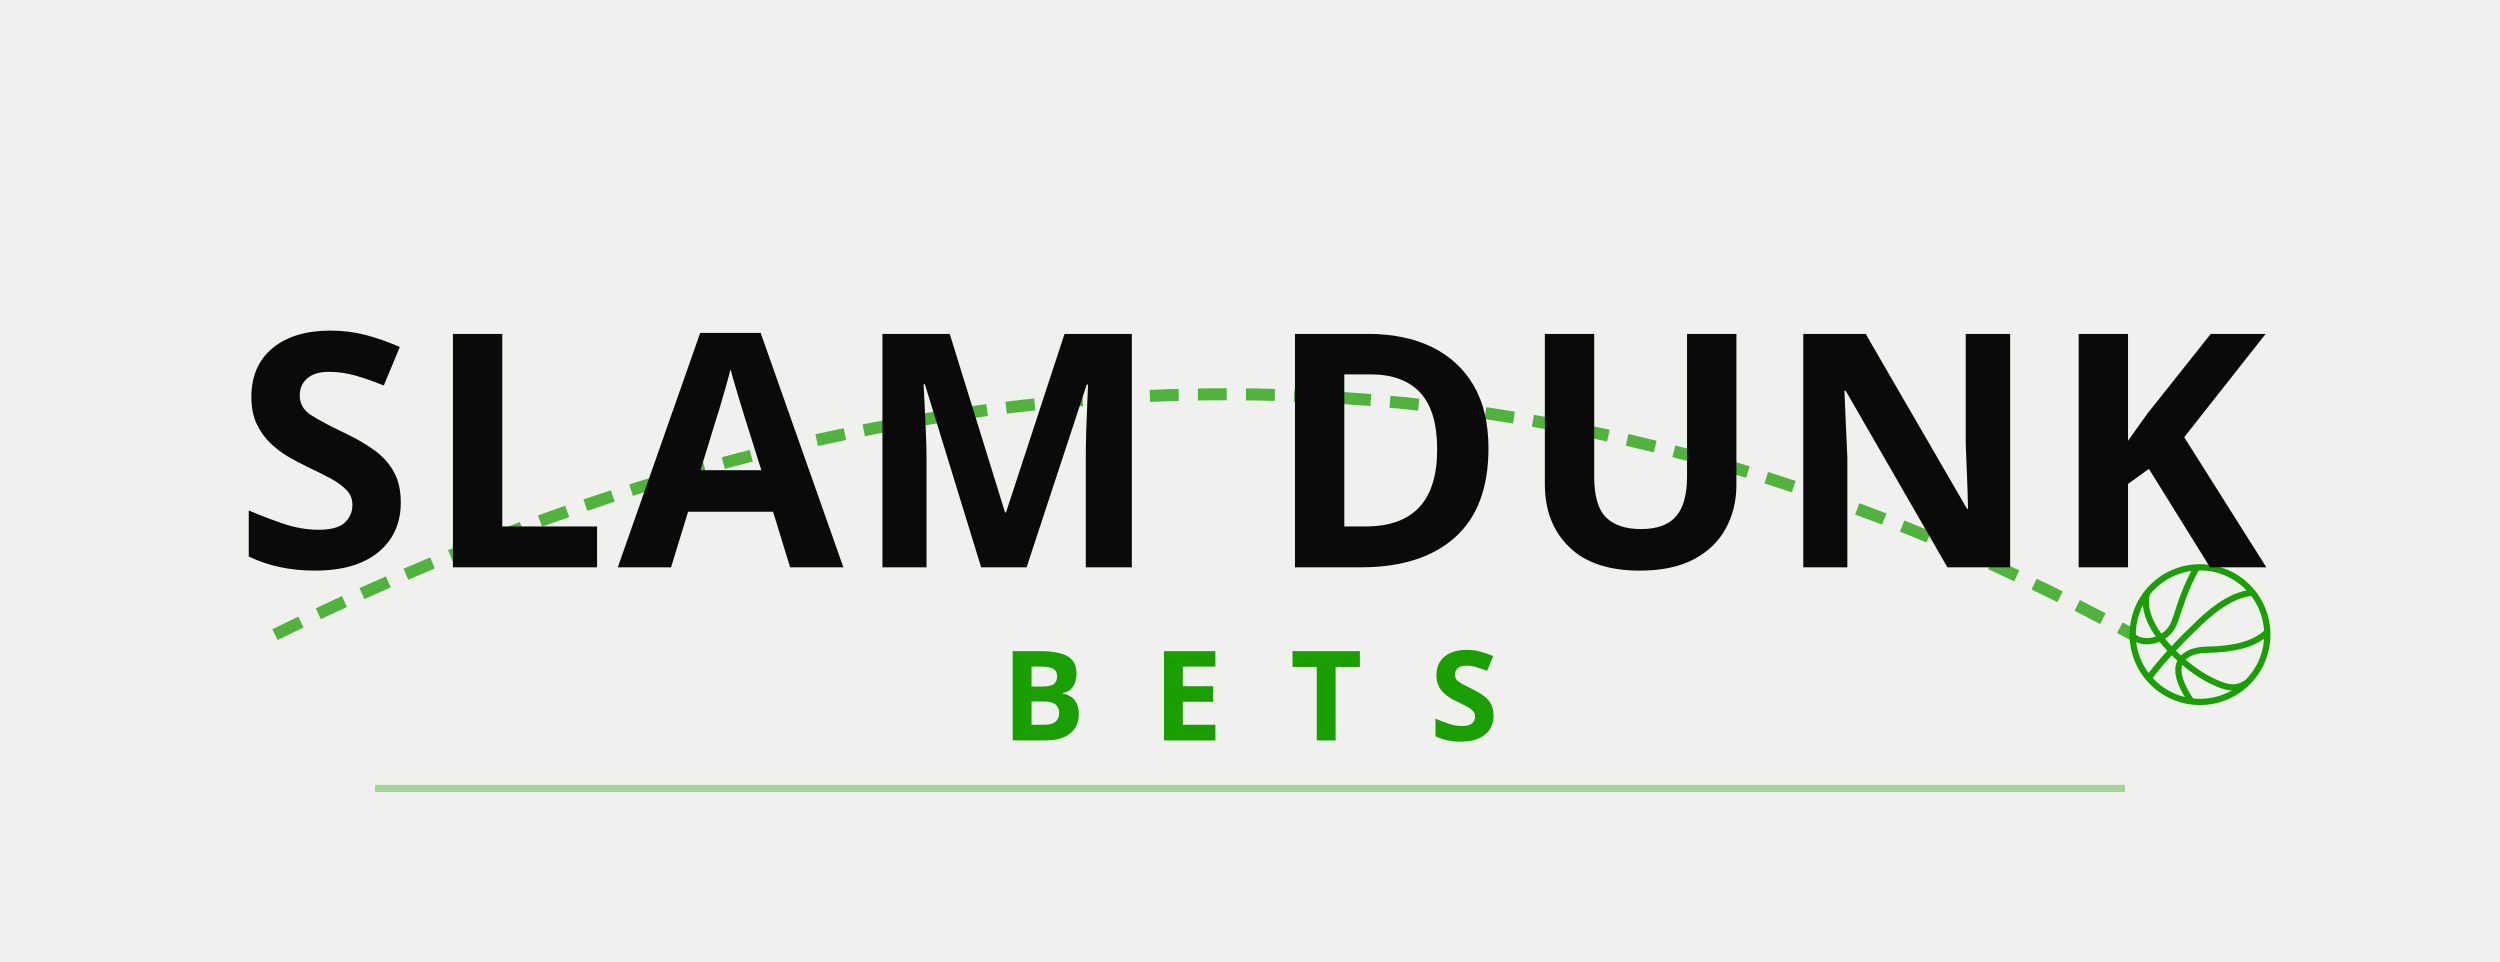
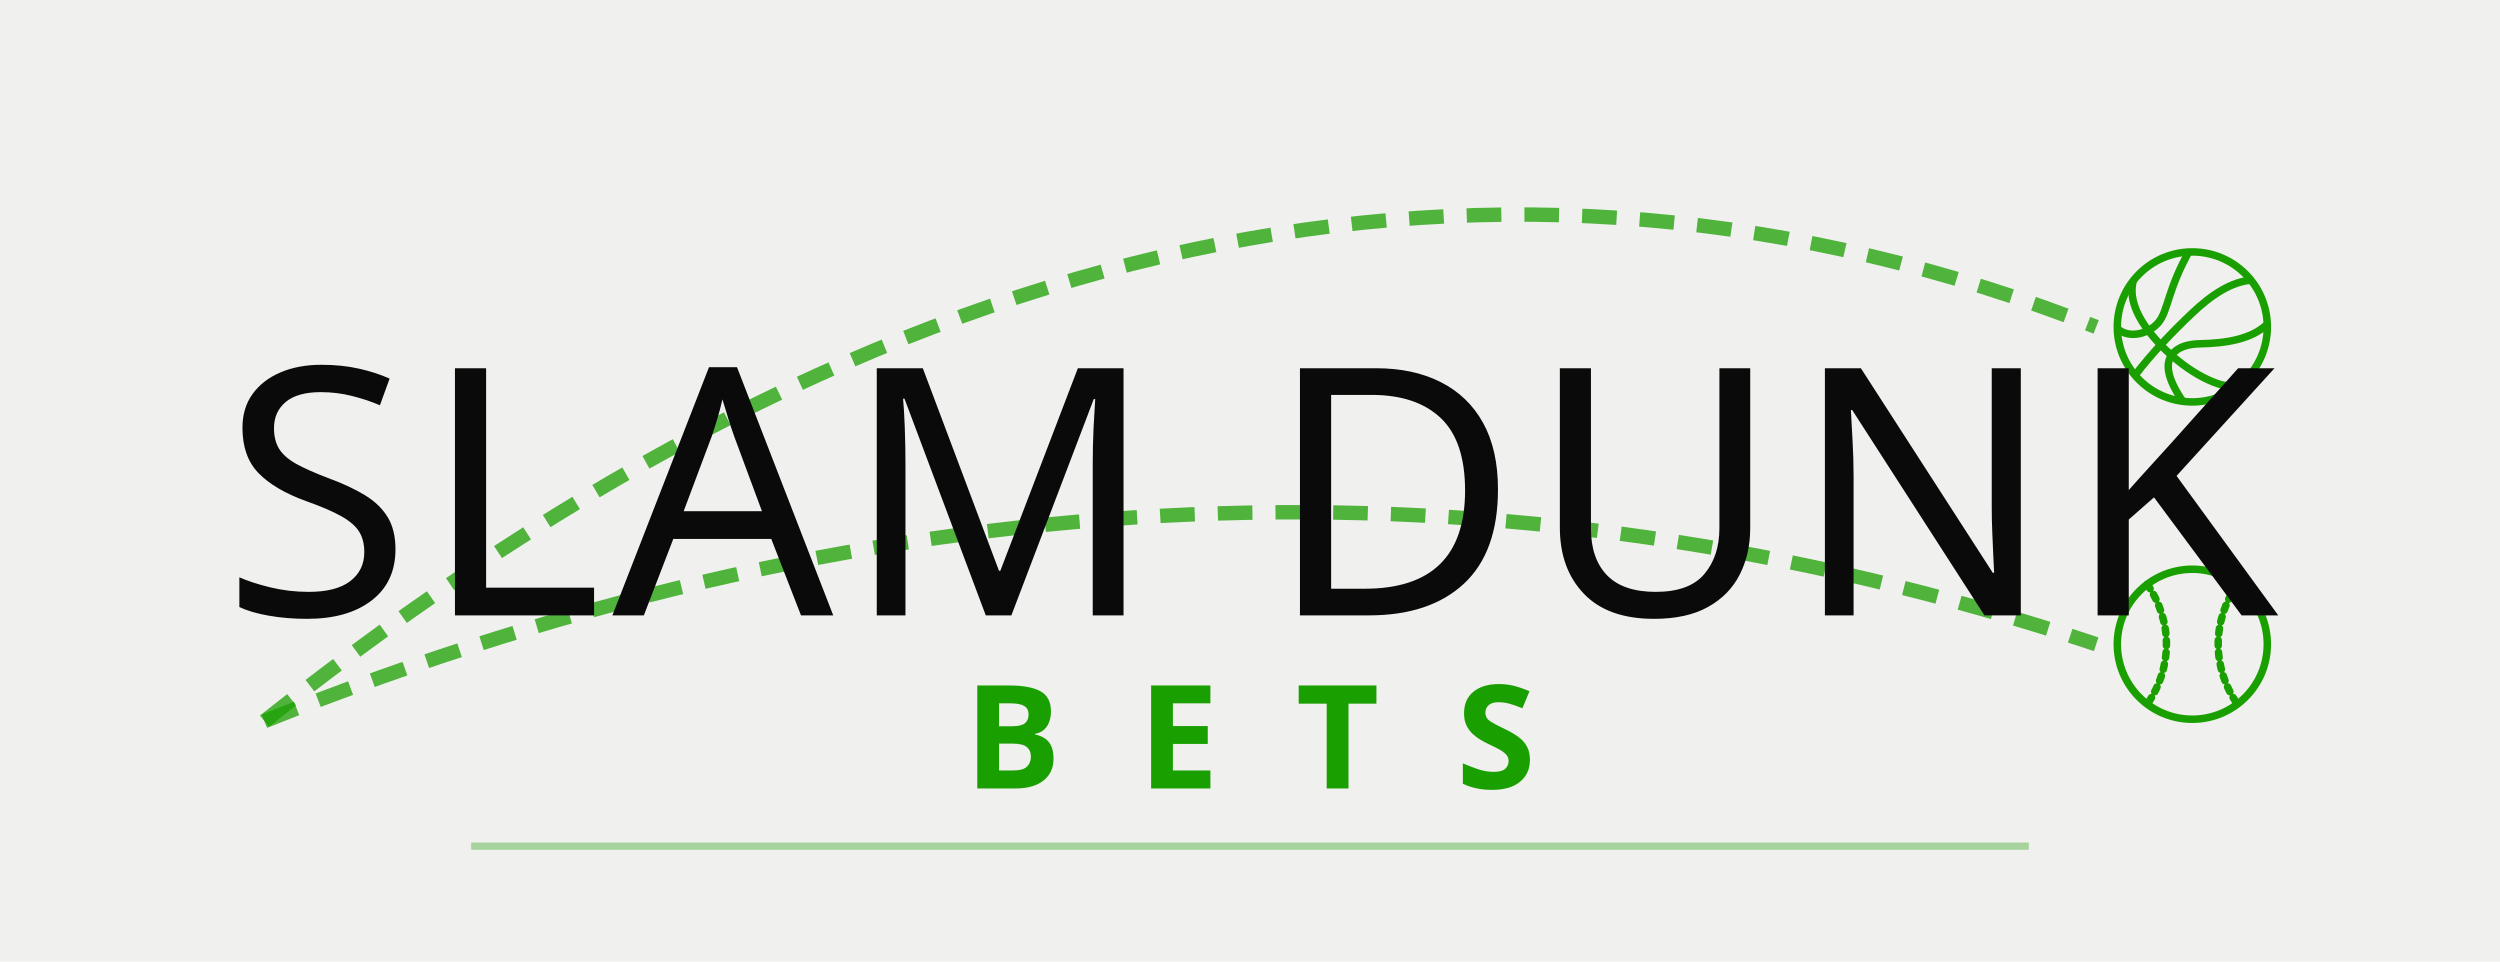
<svg xmlns="http://www.w3.org/2000/svg" width="520" height="200" viewBox="0 0 520 200">
  <rect width="520" height="200" fill="#f0f0ee" />
-   <path d="M 57.2 132 Q 260 32 443.6 132" stroke="#1a9f00" stroke-width="2.5" fill="none" stroke-dasharray="6 4" opacity="0.75" />
+   <path d="M 55 150 Q 250 -5 436 68" stroke="#1a9f00" stroke-width="3" fill="none" stroke-dasharray="7.2 4.8" opacity="0.75" />
  <defs>
-     <clipPath id="bball">
-       <circle cx="457.6" cy="132" r="14" />
+     <clipPath id="bball-456-68">
+       <circle cx="456" cy="68" r="15.6" />
    </clipPath>
  </defs>
-   <circle cx="457.6" cy="132" r="14" fill="none" stroke="#1a9f00" stroke-width="1.3" />
-   <g clip-path="url(#bball)">
-     <g transform="translate(457.6,132) scale(0.02439024)" fill="none" stroke="#1a9f00" stroke-width="53.3" stroke-linecap="round" stroke-linejoin="round">
+   <circle cx="456" cy="68" r="15.6" fill="none" stroke="#1a9f00" stroke-width="1.56" />
+   <g clip-path="url(#bball-456-68)">
+     <g transform="translate(456,68) scale(0.0271777)" fill="none" stroke="#1a9f00" stroke-width="57.4" stroke-linecap="round" stroke-linejoin="round">
      <path d="M-438 370 C-313 205 -158 43 -3 -104 C146 -246 302 -349 460 -359" />
      <path d="M-574 13 C-485 93 -331 55 -256 -38 C-185 -126 -187 -294 -15 -595" />
      <path d="M-442 -385 C-489 -264 -450 -126 -343 19 C-220 186 -7 366 194 434 C261 457 324 458 383 420" />
      <path d="M569 -17 C450 94 260 125 60 129 C-34 131 -110 153 -155 211 C-208 280 -194 394 -71 573" />
    </g>
  </g>
-   <text x="260" y="118" text-anchor="middle" font-family="'Barlow Condensed', sans-serif" font-size="68" font-weight="900" letter-spacing="2" fill="#0a0a0a">SLAM DUNK</text>
-   <text x="260" y="154" text-anchor="middle" font-family="'Barlow Condensed', sans-serif" font-size="26" font-weight="700" letter-spacing="14" fill="#1a9f00">BETS</text>
-   <line x1="78" y1="164" x2="442" y2="164" stroke="#1a9f00" stroke-width="1.5" opacity="0.35" />
+   <path d="M 55 150 Q 250 72 436 134" stroke="#1a9f00" stroke-width="3" fill="none" stroke-dasharray="7.2 4.8" opacity="0.75" />
+   <circle cx="456" cy="134" r="15.6" fill="none" stroke="#1a9f00" stroke-width="1.56" />
+   <g transform="translate(456,134) scale(0.156)" fill="none" stroke="#1a9f00" stroke-width="10.0" stroke-linecap="round" stroke-dasharray="7 9">
+     <path d="M 60 -80 C 26 -30 26 30 60 80" />
+     <path d="M -60 -80 C -26 -30 -26 30 -60 80" />
+   </g>
+   <text x="260" y="128" text-anchor="middle" font-family="'Barlow Condensed', sans-serif" font-size="72" font-weight="500" letter-spacing="2" fill="#0a0a0a">SLAM DUNK</text>
+   <text x="260" y="164" text-anchor="middle" font-family="'Barlow Condensed', sans-serif" font-size="30" font-weight="700" letter-spacing="16" fill="#1a9f00">BETS</text>
+   <line x1="98" y1="176" x2="422" y2="176" stroke="#1a9f00" stroke-width="1.5" opacity="0.35" />
</svg>
